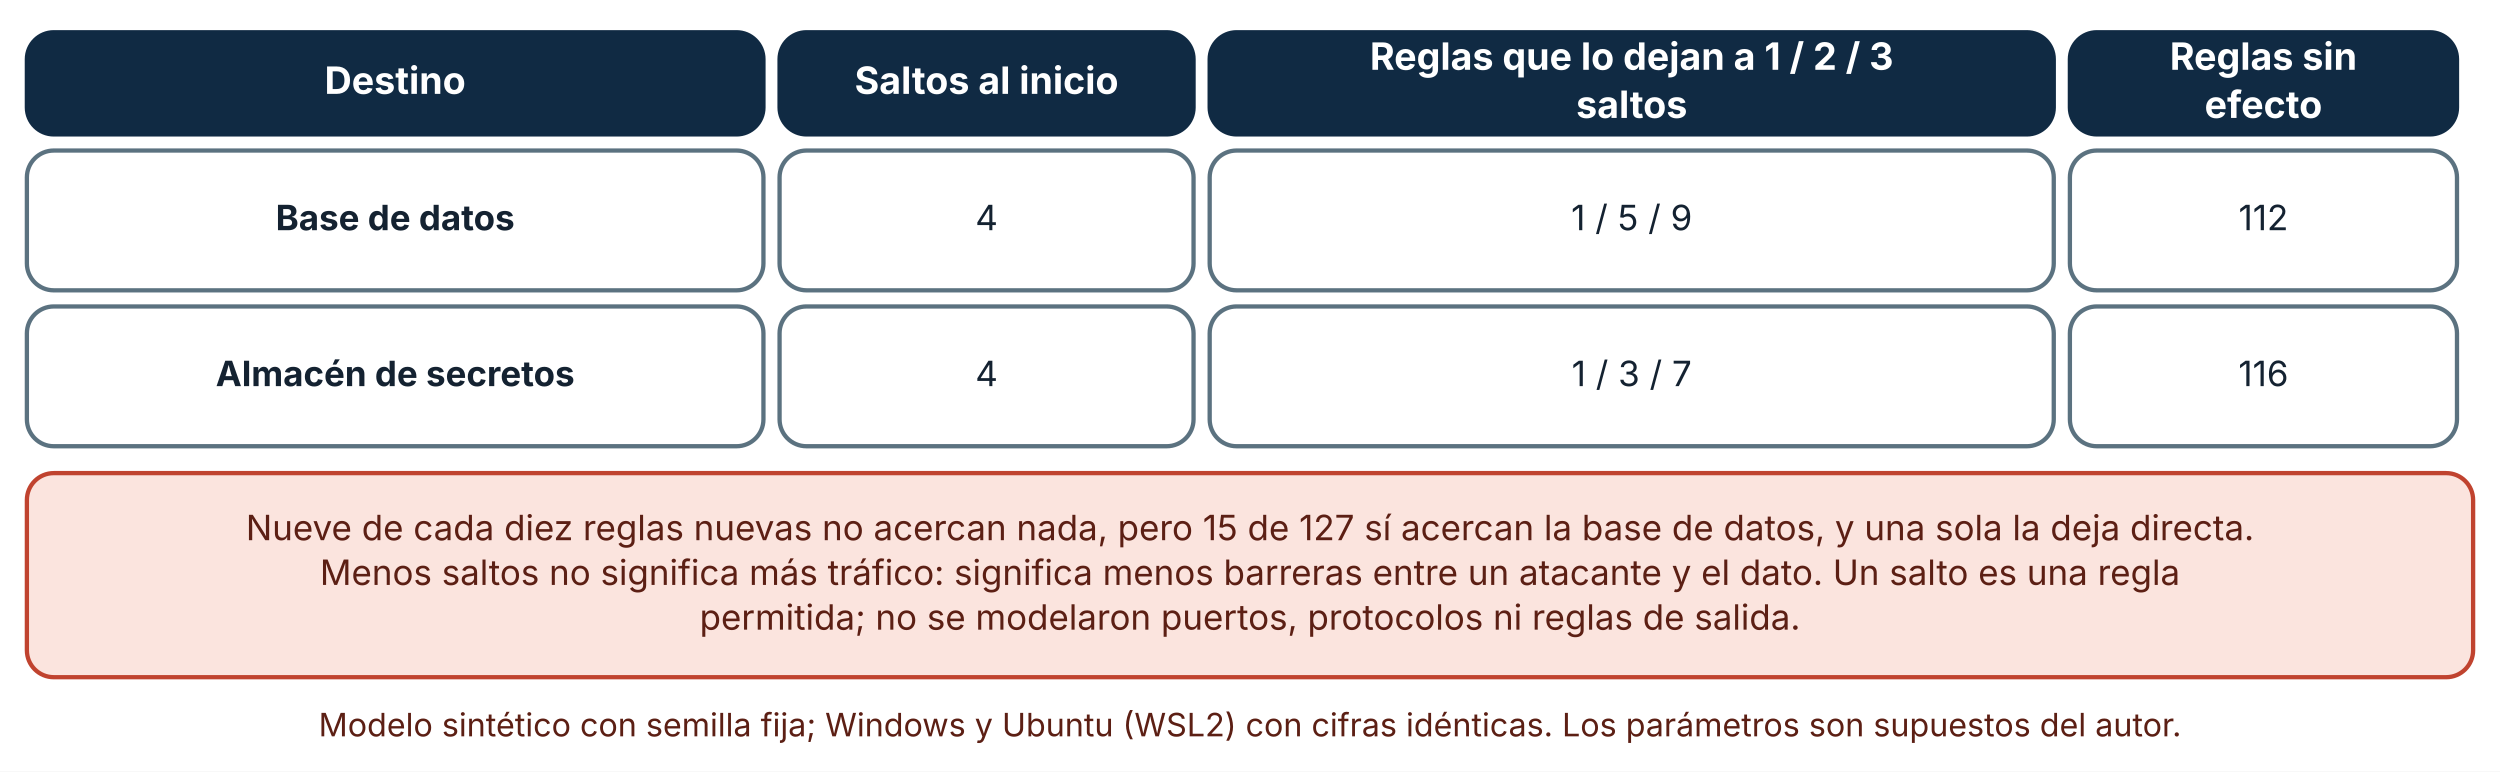
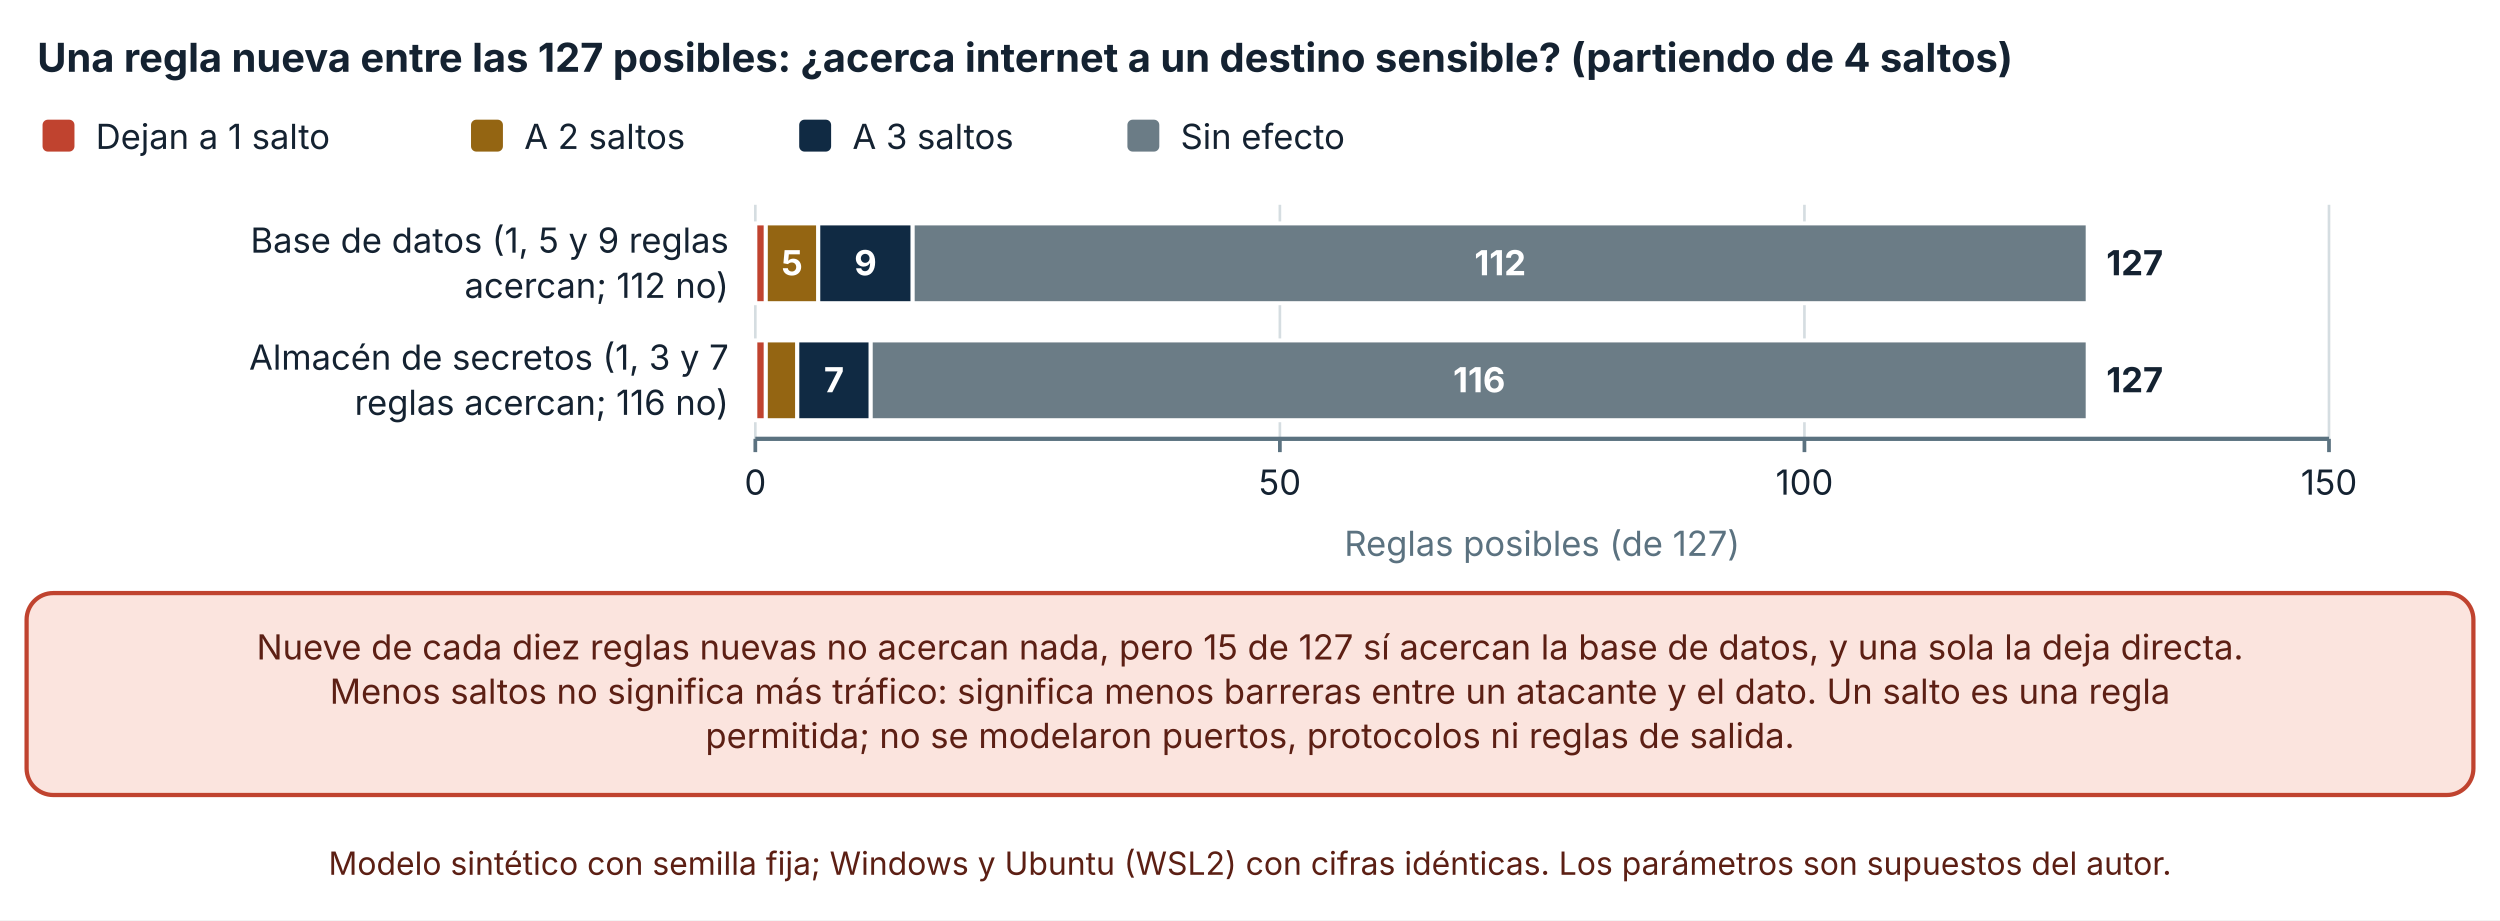
- <svg xmlns="http://www.w3.org/2000/svg" viewBox="0 0 930 287" width="930" height="287" role="img" aria-labelledby="t d" font-family="Inter, 'Segoe UI', system-ui, -apple-system, sans-serif">
+ <svg xmlns="http://www.w3.org/2000/svg" viewBox="0 0 940 346" width="940" height="346" role="img" aria-labelledby="t d" font-family="Inter, 'Segoe UI', system-ui, -apple-system, sans-serif">
  <defs>
    <marker id="arrow" viewBox="0 0 10 10" refX="9" refY="5" markerWidth="8" markerHeight="8" orient="auto-start-reverse">
      <path d="M0,0 L10,5 L0,10 z" fill="#32505f" />
    </marker>
    <marker id="arrow-coral" viewBox="0 0 10 10" refX="9" refY="5" markerWidth="8" markerHeight="8" orient="auto-start-reverse">
      <path d="M0,0 L10,5 L0,10 z" fill="#c0432f" />
    </marker>
  </defs>
-   <rect width="930" height="287" fill="#ffffff" />
-   <rect x="10" y="12" width="274" height="38" rx="10" fill="#102a43" stroke="#102a43" stroke-width="1.6" />
-   <text x="147" y="34.92" font-size="14" text-anchor="middle" font-weight="700" fill="#ffffff">
-     <tspan x="147" dy="0">Destino</tspan>
+   <rect width="940" height="346" fill="#ffffff" />
+   <text x="14" y="27" font-size="15" text-anchor="start" font-weight="700" fill="#142231">
+     <tspan x="14" dy="0">Una regla nueva entre las 127 posibles: ¿acerca internet a un destino sensible? (partiendo de 4 saltos)</tspan>
  </text>
-   <rect x="290" y="12" width="154" height="38" rx="10" fill="#102a43" stroke="#102a43" stroke-width="1.6" />
-   <text x="367" y="34.92" font-size="14" text-anchor="middle" font-weight="700" fill="#ffffff">
-     <tspan x="367" dy="0">Saltos al inicio</tspan>
+   <rect x="16" y="45" width="12" height="12" rx="2" fill="#c0432f" />
+   <text x="36" y="56" font-size="13" text-anchor="start" font-weight="400" fill="#142231">
+     <tspan x="36" dy="0">Dejan a 1 salto</tspan>
  </text>
-   <rect x="450" y="12" width="314" height="38" rx="10" fill="#102a43" stroke="#102a43" stroke-width="1.6" />
-   <text x="607" y="25.96" font-size="14" text-anchor="middle" font-weight="700" fill="#ffffff">
-     <tspan x="607" dy="0">Reglas que lo dejan a 1 / 2 / 3</tspan>
+   <rect x="177.1" y="45" width="12" height="12" rx="2" fill="#946512" />
+   <text x="197.1" y="56" font-size="13" text-anchor="start" font-weight="400" fill="#142231">
+     <tspan x="197.1" dy="0">A 2 saltos</tspan>
  </text>
-   <text x="607" y="43.88" font-size="14" text-anchor="middle" font-weight="700" fill="#ffffff">
-     <tspan x="607" dy="0">saltos</tspan>
+   <rect x="300.5" y="45" width="12" height="12" rx="2" fill="#102a43" />
+   <text x="320.5" y="56" font-size="13" text-anchor="start" font-weight="400" fill="#142231">
+     <tspan x="320.5" dy="0">A 3 saltos</tspan>
  </text>
-   <rect x="770" y="12" width="144" height="38" rx="10" fill="#102a43" stroke="#102a43" stroke-width="1.6" />
-   <text x="842" y="25.96" font-size="14" text-anchor="middle" font-weight="700" fill="#ffffff">
-     <tspan x="842" dy="0">Reglas sin</tspan>
+   <rect x="423.9" y="45" width="12" height="12" rx="2" fill="#6b7c86" />
+   <text x="443.9" y="56" font-size="13" text-anchor="start" font-weight="400" fill="#142231">
+     <tspan x="443.9" dy="0">Sin efecto</tspan>
  </text>
-   <text x="842" y="43.88" font-size="14" text-anchor="middle" font-weight="700" fill="#ffffff">
-     <tspan x="842" dy="0">efecto</tspan>
+   <line x1="284" y1="77" x2="284" y2="165" stroke="#d5dde1" stroke-width="1" />
+   <line x1="284" y1="165" x2="284" y2="170" stroke="#5b7280" stroke-width="1.4" />
+   <text x="284" y="186" font-size="13" text-anchor="middle" font-weight="400" fill="#142231">
+     <tspan x="284" dy="0">0</tspan>
  </text>
-   <rect x="10" y="56" width="274" height="52" rx="10" fill="#ffffff" stroke="#5b7280" stroke-width="1.6" />
-   <text x="147" y="85.64" font-size="13" text-anchor="middle" font-weight="700" fill="#142231">
-     <tspan x="147" dy="0">Base de datos</tspan>
+   <line x1="481.233" y1="77" x2="481.233" y2="165" stroke="#d5dde1" stroke-width="1" />
+   <line x1="481.233" y1="165" x2="481.233" y2="170" stroke="#5b7280" stroke-width="1.4" />
+   <text x="481.233" y="186" font-size="13" text-anchor="middle" font-weight="400" fill="#142231">
+     <tspan x="481.233" dy="0">50</tspan>
  </text>
-   <rect x="290" y="56" width="154" height="52" rx="10" fill="#ffffff" stroke="#5b7280" stroke-width="1.6" />
-   <text x="367" y="85.64" font-size="13" text-anchor="middle" font-weight="400" fill="#142231">
-     <tspan x="367" dy="0">4</tspan>
+   <line x1="678.467" y1="77" x2="678.467" y2="165" stroke="#d5dde1" stroke-width="1" />
+   <line x1="678.467" y1="165" x2="678.467" y2="170" stroke="#5b7280" stroke-width="1.4" />
+   <text x="678.467" y="186" font-size="13" text-anchor="middle" font-weight="400" fill="#142231">
+     <tspan x="678.467" dy="0">100</tspan>
  </text>
-   <rect x="450" y="56" width="314" height="52" rx="10" fill="#ffffff" stroke="#5b7280" stroke-width="1.6" />
-   <text x="607" y="85.64" font-size="13" text-anchor="middle" font-weight="400" fill="#142231">
-     <tspan x="607" dy="0">1 / 5 / 9</tspan>
+   <line x1="875.7" y1="77" x2="875.7" y2="165" stroke="#d5dde1" stroke-width="1" />
+   <line x1="875.7" y1="165" x2="875.7" y2="170" stroke="#5b7280" stroke-width="1.4" />
+   <text x="875.7" y="186" font-size="13" text-anchor="middle" font-weight="400" fill="#142231">
+     <tspan x="875.7" dy="0">150</tspan>
  </text>
-   <rect x="770" y="56" width="144" height="52" rx="10" fill="#ffffff" stroke="#5b7280" stroke-width="1.6" />
-   <text x="842" y="85.64" font-size="13" text-anchor="middle" font-weight="400" fill="#142231">
-     <tspan x="842" dy="0">112</tspan>
+   <line x1="284" y1="165" x2="875.7" y2="165" stroke="#5b7280" stroke-width="1.6" />
+   <text x="274" y="95" font-size="13" text-anchor="end" font-weight="400" fill="#142231">
+     <tspan x="274" dy="0">Base de datos (1, 5 y 9 reglas</tspan>
  </text>
-   <rect x="10" y="114" width="274" height="52" rx="10" fill="#ffffff" stroke="#5b7280" stroke-width="1.6" />
-   <text x="147" y="143.64" font-size="13" text-anchor="middle" font-weight="700" fill="#142231">
-     <tspan x="147" dy="0">Almacén de secretos</tspan>
+   <text x="274" y="112" font-size="13" text-anchor="end" font-weight="400" fill="#142231">
+     <tspan x="274" dy="0">acercan; 112 no)</tspan>
  </text>
-   <rect x="290" y="114" width="154" height="52" rx="10" fill="#ffffff" stroke="#5b7280" stroke-width="1.6" />
-   <text x="367" y="143.64" font-size="13" text-anchor="middle" font-weight="400" fill="#142231">
-     <tspan x="367" dy="0">4</tspan>
+   <text x="274" y="139" font-size="13" text-anchor="end" font-weight="400" fill="#142231">
+     <tspan x="274" dy="0">Almacén de secretos (1, 3 y 7</tspan>
  </text>
-   <rect x="450" y="114" width="314" height="52" rx="10" fill="#ffffff" stroke="#5b7280" stroke-width="1.6" />
-   <text x="607" y="143.64" font-size="13" text-anchor="middle" font-weight="400" fill="#142231">
-     <tspan x="607" dy="0">1 / 3 / 7</tspan>
+   <text x="274" y="156" font-size="13" text-anchor="end" font-weight="400" fill="#142231">
+     <tspan x="274" dy="0">reglas acercan; 116 no)</tspan>
  </text>
-   <rect x="770" y="114" width="144" height="52" rx="10" fill="#ffffff" stroke="#5b7280" stroke-width="1.6" />
-   <text x="842" y="143.64" font-size="13" text-anchor="middle" font-weight="400" fill="#142231">
-     <tspan x="842" dy="0">116</tspan>
+   <rect x="284" y="84" width="3.945" height="30" fill="#c0432f" stroke="#ffffff" stroke-width="1.5" />
+   <rect x="287.945" y="84" width="19.723" height="30" fill="#946512" stroke="#ffffff" stroke-width="1.5" />
+   <text x="297.806" y="103.5" font-size="13" text-anchor="middle" font-weight="700" fill="#ffffff">
+     <tspan x="297.806" dy="0">5</tspan>
  </text>
-   <rect x="10" y="176" width="910" height="75.92" rx="10" fill="#fbe4de" stroke="#c0432f" stroke-width="1.6" />
-   <text x="465" y="200.96" font-size="13" text-anchor="middle" font-weight="400" fill="#5c1f14">
-     <tspan x="465" dy="0">Nueve de cada diez reglas nuevas no acercan nada, pero 15 de 127 sí acercan la base de datos, y una sola la deja directa.</tspan>
+   <rect x="307.668" y="84" width="35.502" height="30" fill="#102a43" stroke="#ffffff" stroke-width="1.5" />
+   <text x="325.419" y="103.5" font-size="13" text-anchor="middle" font-weight="700" fill="#ffffff">
+     <tspan x="325.419" dy="0">9</tspan>
  </text>
-   <text x="465" y="217.6" font-size="13" text-anchor="middle" font-weight="400" fill="#5c1f14">
-     <tspan x="465" dy="0">Menos saltos no significa más tráfico: significa menos barreras entre un atacante y el dato. Un salto es una regla</tspan>
+   <rect x="343.17" y="84" width="441.803" height="30" fill="#6b7c86" stroke="#ffffff" stroke-width="1.5" />
+   <text x="564.071" y="103.5" font-size="13" text-anchor="middle" font-weight="700" fill="#ffffff">
+     <tspan x="564.071" dy="0">112</tspan>
  </text>
-   <text x="465" y="234.24" font-size="13" text-anchor="middle" font-weight="400" fill="#5c1f14">
-     <tspan x="465" dy="0">permitida; no se modelaron puertos, protocolos ni reglas de salida.</tspan>
+   <text x="791.973" y="103.5" font-size="13" text-anchor="start" font-weight="700" fill="#142231">
+     <tspan x="791.973" dy="0">127</tspan>
  </text>
-   <text x="465" y="273.92" font-size="12" text-anchor="middle" font-weight="400" fill="#5c1f14">
-     <tspan x="465" dy="0">Modelo sintético con semilla fija; Windows y Ubuntu (WSL2) con cifras idénticas. Los parámetros son supuestos del autor.</tspan>
+   <rect x="284" y="128" width="3.945" height="30" fill="#c0432f" stroke="#ffffff" stroke-width="1.5" />
+   <rect x="287.945" y="128" width="11.834" height="30" fill="#946512" stroke="#ffffff" stroke-width="1.5" />
+   <rect x="299.779" y="128" width="27.613" height="30" fill="#102a43" stroke="#ffffff" stroke-width="1.5" />
+   <text x="313.585" y="147.5" font-size="13" text-anchor="middle" font-weight="700" fill="#ffffff">
+     <tspan x="313.585" dy="0">7</tspan>
+   </text>
+   <rect x="327.391" y="128" width="457.581" height="30" fill="#6b7c86" stroke="#ffffff" stroke-width="1.5" />
+   <text x="556.182" y="147.5" font-size="13" text-anchor="middle" font-weight="700" fill="#ffffff">
+     <tspan x="556.182" dy="0">116</tspan>
+   </text>
+   <text x="791.973" y="147.5" font-size="13" text-anchor="start" font-weight="700" fill="#142231">
+     <tspan x="791.973" dy="0">127</tspan>
+   </text>
+   <text x="579.85" y="209" font-size="13" text-anchor="middle" font-weight="400" fill="#5b7280">
+     <tspan x="579.85" dy="0">Reglas posibles (de 127)</tspan>
+   </text>
+   <rect x="10" y="223" width="920" height="75.92" rx="10" fill="#fbe4de" stroke="#c0432f" stroke-width="1.6" />
+   <text x="470" y="247.96" font-size="13" text-anchor="middle" font-weight="400" fill="#5c1f14">
+     <tspan x="470" dy="0">Nueve de cada diez reglas nuevas no acercan nada, pero 15 de 127 sí acercan la base de datos, y una sola la deja directa.</tspan>
+   </text>
+   <text x="470" y="264.6" font-size="13" text-anchor="middle" font-weight="400" fill="#5c1f14">
+     <tspan x="470" dy="0">Menos saltos no significa más tráfico: significa menos barreras entre un atacante y el dato. Un salto es una regla</tspan>
+   </text>
+   <text x="470" y="281.24" font-size="13" text-anchor="middle" font-weight="400" fill="#5c1f14">
+     <tspan x="470" dy="0">permitida; no se modelaron puertos, protocolos ni reglas de salida.</tspan>
+   </text>
+   <text x="470" y="328.92" font-size="12" text-anchor="middle" font-weight="400" fill="#5c1f14">
+     <tspan x="470" dy="0">Modelo sintético con semilla fija; Windows y Ubuntu (WSL2) con cifras idénticas. Los parámetros son supuestos del autor.</tspan>
  </text>
</svg>
